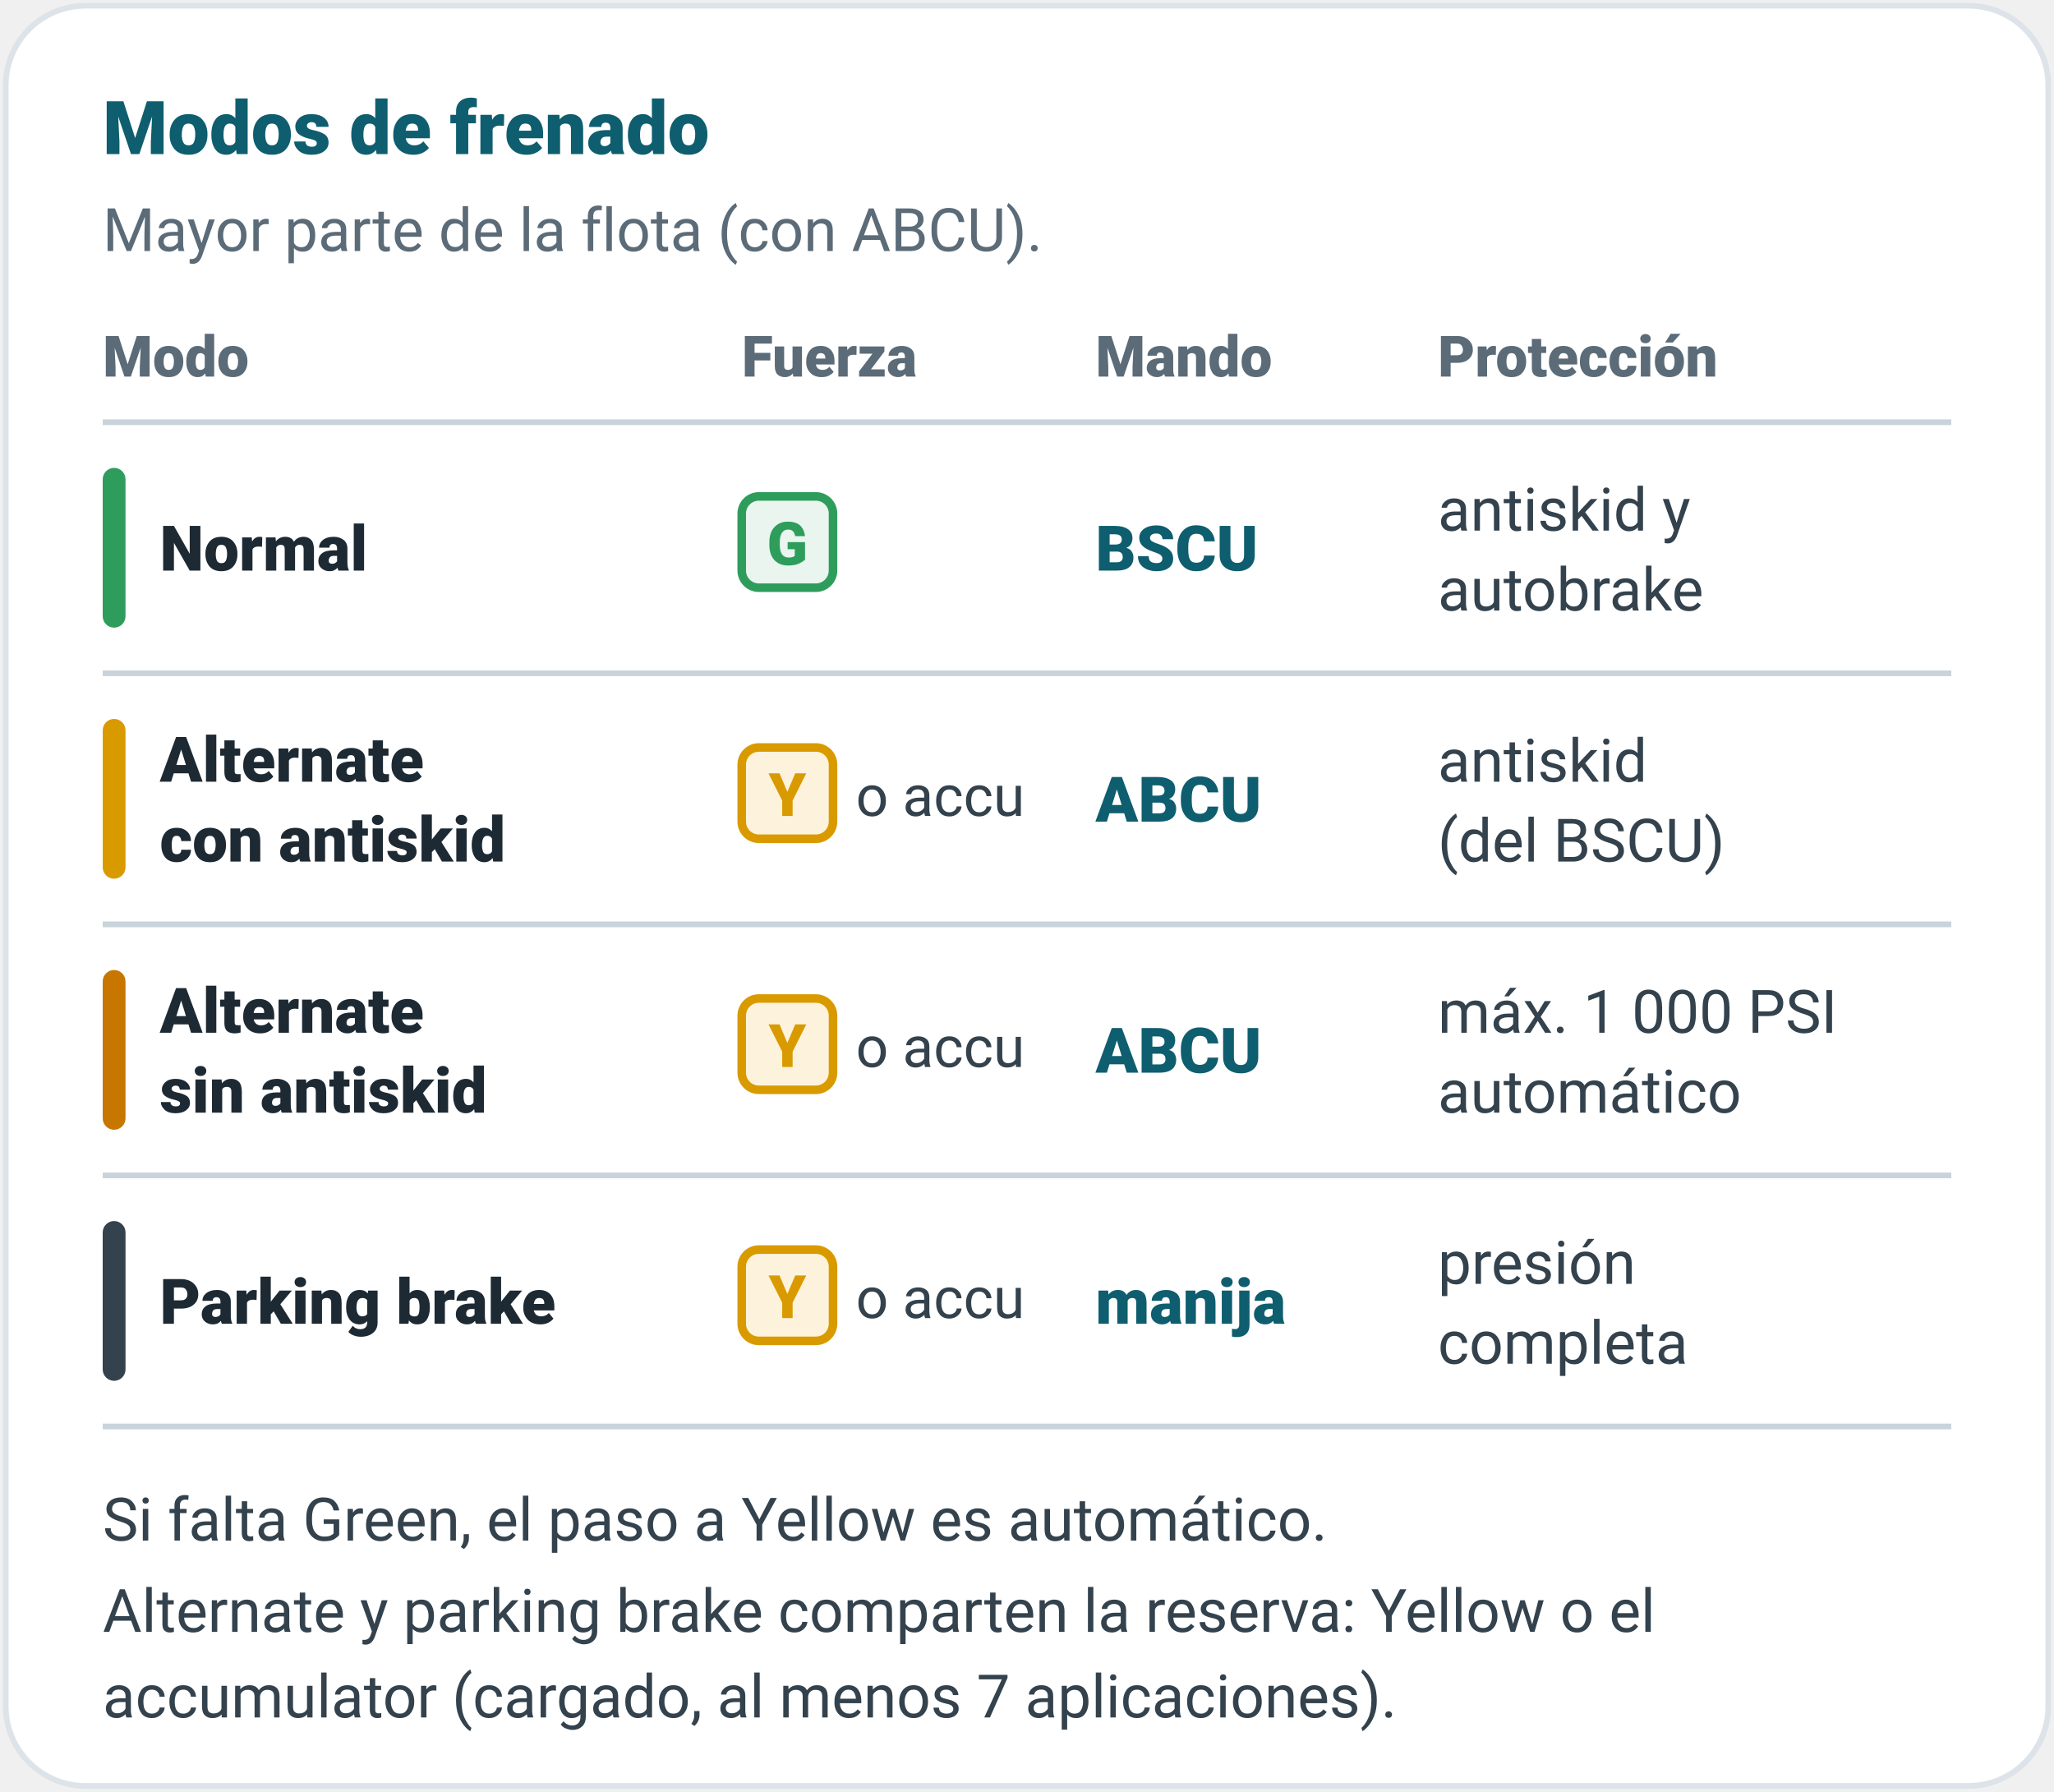
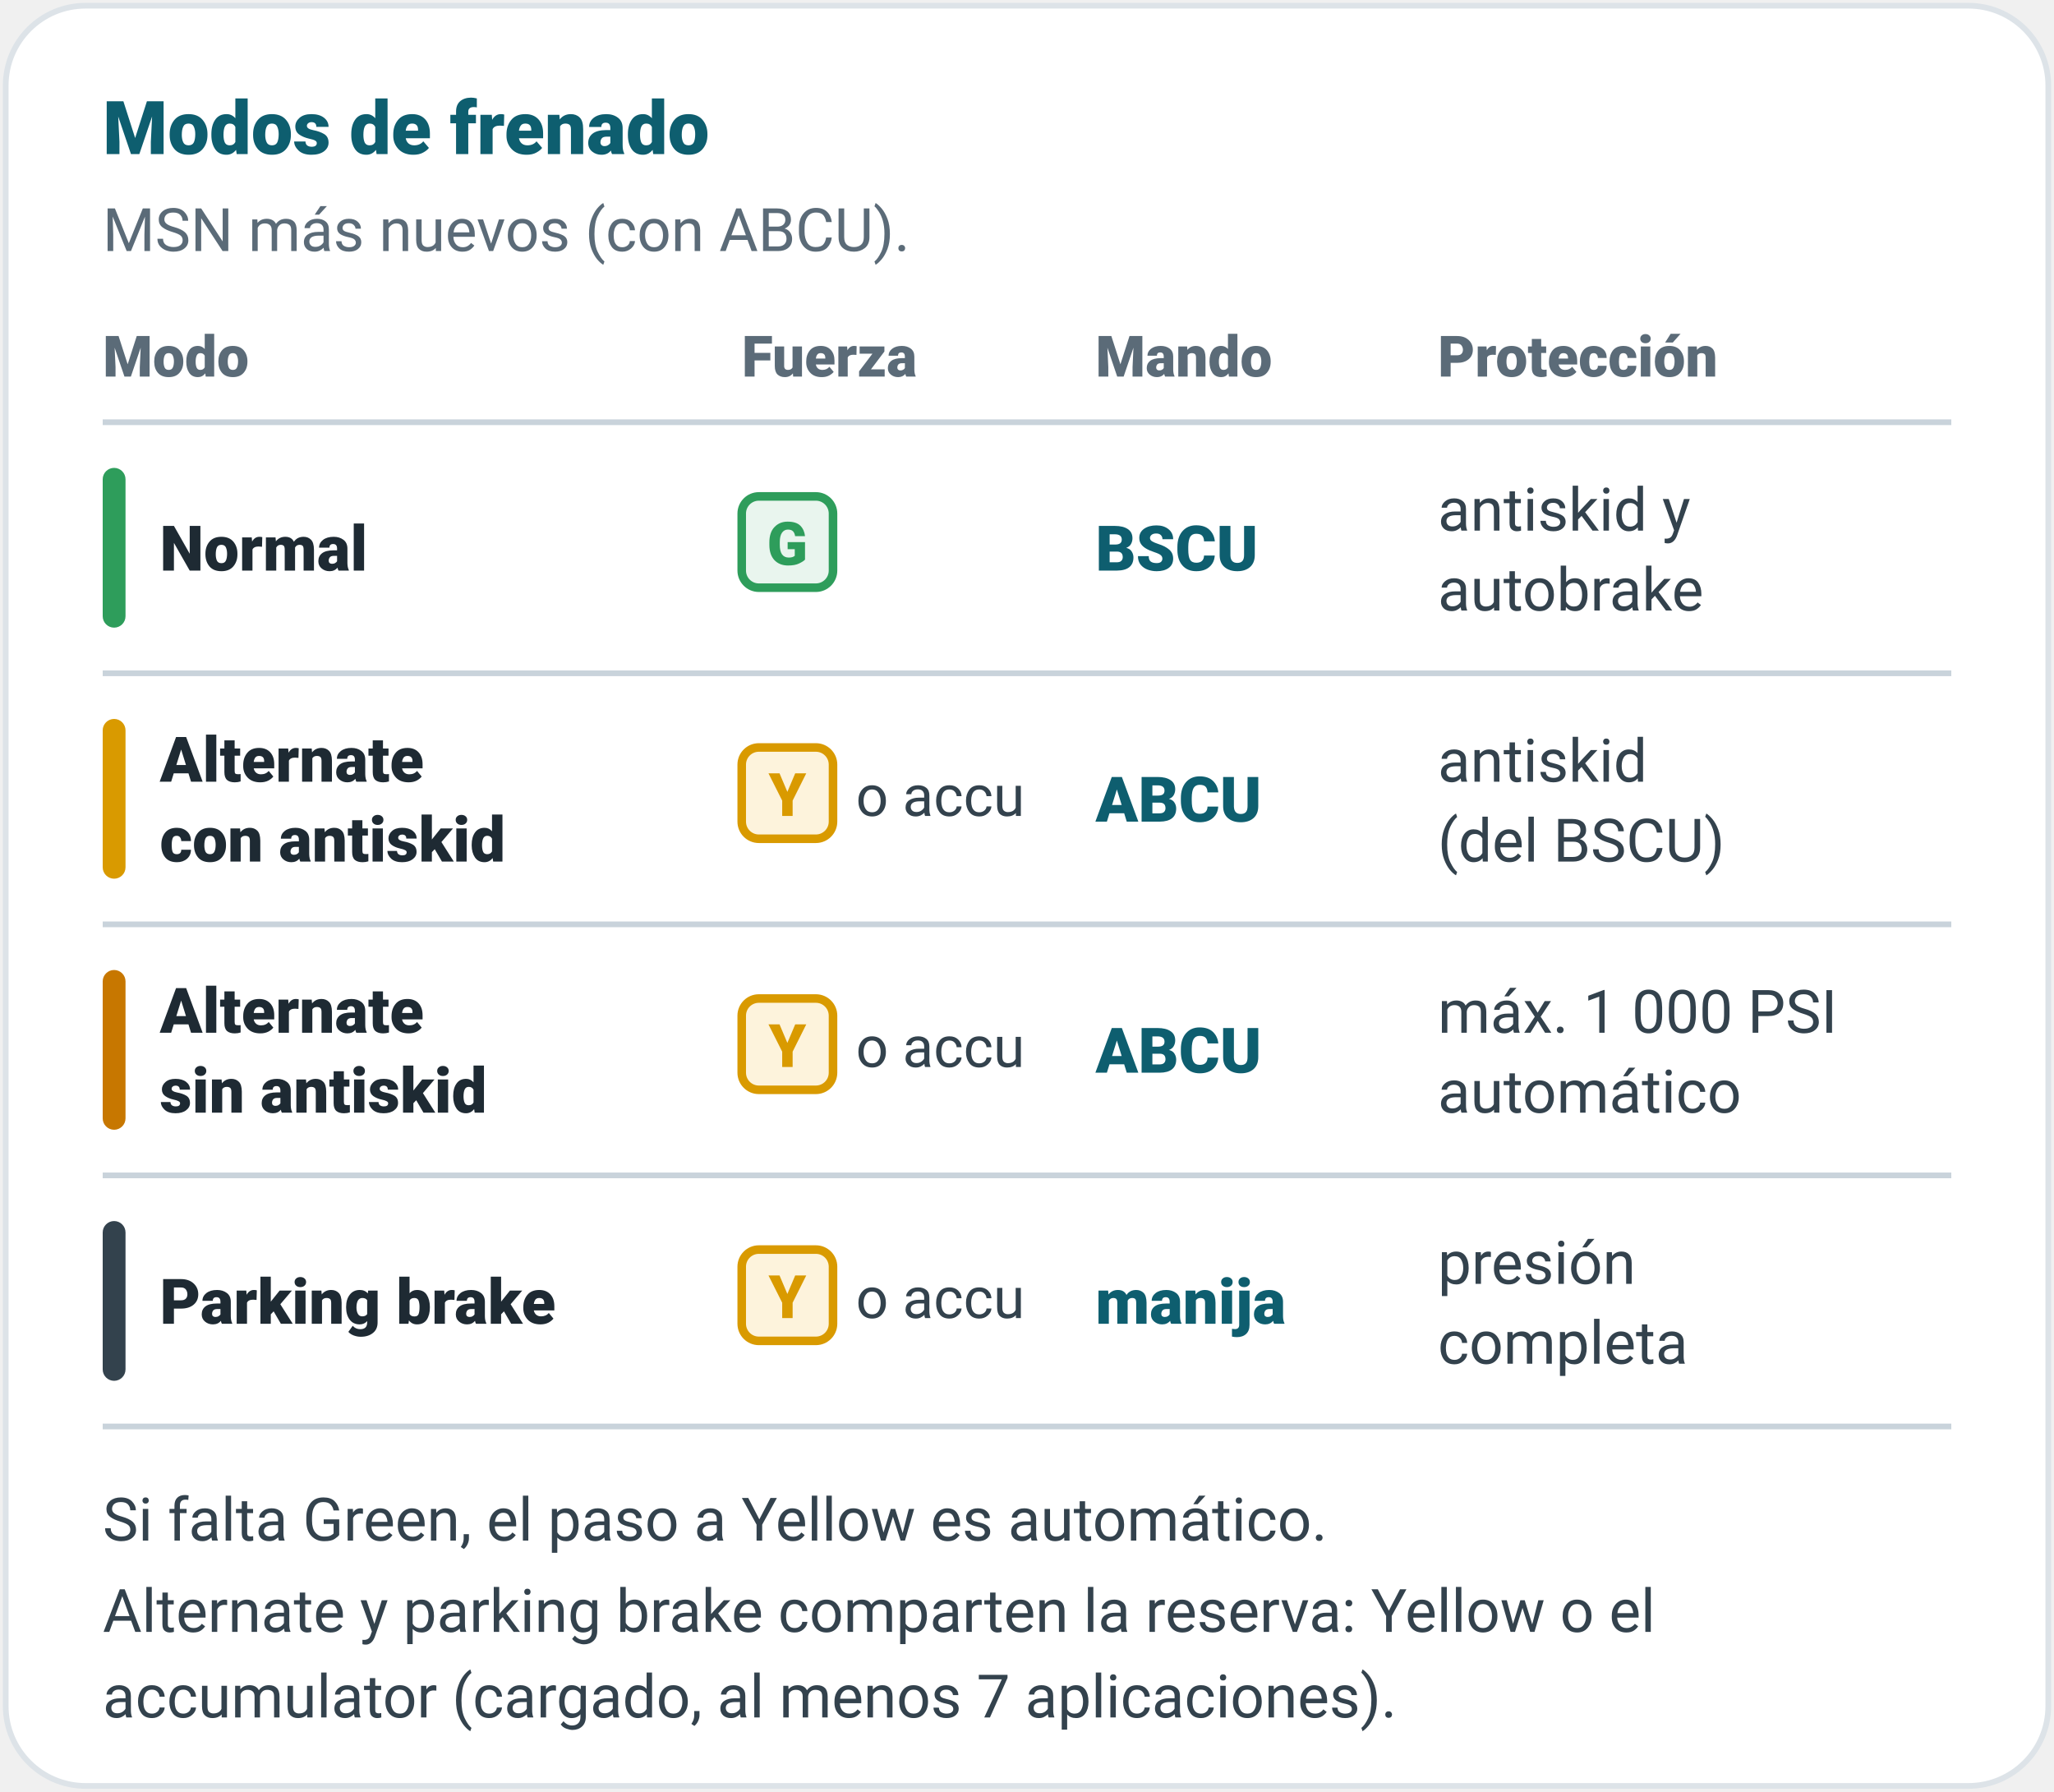
<svg xmlns="http://www.w3.org/2000/svg" viewBox="0 0 360 314" font-family="system-ui, -apple-system, 'Segoe UI', Roboto, sans-serif" role="img" aria-labelledby="t d">
  <rect x="1" y="1" width="358" height="312" rx="14" fill="#FFFFFF" stroke="#DDE3E8" />
  <text x="18" y="27" font-size="13" font-weight="800" fill="#0E5E6F">Modos de frenado</text>
-   <text x="18" y="44" font-size="10.5" fill="#5B6B78">Mayor parte de la flota (con ABCU).</text>
+   <text x="18" y="44" font-size="10.5" fill="#5B6B78">MSN más nuevos (con ABCU).</text>
  <text x="18" y="66" font-size="10" font-weight="800" fill="#5B6B78">Modo</text>
  <text x="130" y="66" font-size="10" font-weight="800" fill="#5B6B78">Fuerza</text>
  <text x="192" y="66" font-size="10" font-weight="800" fill="#5B6B78">Mando</text>
  <text x="252" y="66" font-size="10" font-weight="800" fill="#5B6B78">Protección</text>
  <line x1="18" y1="74" x2="342" y2="74" stroke="#C9D3DB" stroke-width="1" />
  <rect x="18" y="82" width="4" height="28" rx="2" fill="#2E9D5B" stroke="#2E9D5B" stroke-width="0" />
  <text x="28" y="100" font-size="11" font-weight="800" fill="#1E2A33">Normal</text>
  <rect x="130" y="87" width="16" height="16" rx="3" fill="#E9F5EE" stroke="#2E9D5B" stroke-width="1.5" />
  <text x="138" y="99" text-anchor="middle" font-size="10.5" font-weight="800" fill="#2E9D5B">G</text>
  <text x="192" y="100" font-size="11" font-weight="800" fill="#0E5E6F">BSCU</text>
  <text x="252" y="93" font-size="10.5" fill="#33424D">antiskid y</text>
  <text x="252" y="107" font-size="10.5" fill="#33424D">autobrake</text>
  <line x1="18" y1="118" x2="342" y2="118" stroke="#C9D3DB" stroke-width="1" />
  <rect x="18" y="126" width="4" height="28" rx="2" fill="#D99A00" stroke="#D99A00" stroke-width="0" />
  <text x="28" y="137" font-size="11" font-weight="800" fill="#1E2A33">Alternate</text>
  <text x="28" y="151" font-size="11" font-weight="800" fill="#1E2A33">con antiskid</text>
  <rect x="130" y="131" width="16" height="16" rx="3" fill="#FDF3DC" stroke="#D99A00" stroke-width="1.5" />
  <text x="138" y="143" text-anchor="middle" font-size="10.5" font-weight="800" fill="#D99A00">Y</text>
  <text x="150" y="143" font-size="10" fill="#33424D">o accu</text>
  <text x="192" y="144" font-size="11" font-weight="800" fill="#0E5E6F">ABCU</text>
  <text x="252" y="137" font-size="10.5" fill="#33424D">antiskid</text>
  <text x="252" y="151" font-size="10.5" fill="#33424D">(del BSCU)</text>
  <line x1="18" y1="162" x2="342" y2="162" stroke="#C9D3DB" stroke-width="1" />
  <rect x="18" y="170" width="4" height="28" rx="2" fill="#C77700" stroke="#C77700" stroke-width="0" />
  <text x="28" y="181" font-size="11" font-weight="800" fill="#1E2A33">Alternate</text>
  <text x="28" y="195" font-size="11" font-weight="800" fill="#1E2A33">sin antiskid</text>
  <rect x="130" y="175" width="16" height="16" rx="3" fill="#FDF3DC" stroke="#D99A00" stroke-width="1.5" />
  <text x="138" y="187" text-anchor="middle" font-size="10.5" font-weight="800" fill="#D99A00">Y</text>
  <text x="150" y="187" font-size="10" fill="#33424D">o accu</text>
  <text x="192" y="188" font-size="11" font-weight="800" fill="#0E5E6F">ABCU</text>
  <text x="252" y="181" font-size="10.5" fill="#33424D">máx. 1 000 PSI</text>
  <text x="252" y="195" font-size="10.5" fill="#33424D">automático</text>
  <line x1="18" y1="206" x2="342" y2="206" stroke="#C9D3DB" stroke-width="1" />
  <rect x="18" y="214" width="4" height="28" rx="2" fill="#33424D" stroke="#33424D" stroke-width="0" />
  <text x="28" y="232" font-size="11" font-weight="800" fill="#1E2A33">Parking brake</text>
  <rect x="130" y="219" width="16" height="16" rx="3" fill="#FDF3DC" stroke="#D99A00" stroke-width="1.5" />
  <text x="138" y="231" text-anchor="middle" font-size="10.5" font-weight="800" fill="#D99A00">Y</text>
  <text x="150" y="231" font-size="10" fill="#33424D">o accu</text>
  <text x="192" y="232" font-size="11" font-weight="800" fill="#0E5E6F">manija</text>
  <text x="252" y="225" font-size="10.5" fill="#33424D">presión</text>
  <text x="252" y="239" font-size="10.5" fill="#33424D">completa</text>
  <line x1="18" y1="250" x2="342" y2="250" stroke="#C9D3DB" stroke-width="1" />
  <text x="18" y="270" font-size="10.5" fill="#33424D">Si falta Green, el paso a Yellow es automático.</text>
  <text x="18" y="286" font-size="10.5" fill="#33424D">Alternate y parking brake comparten la reserva: Yellow o el</text>
  <text x="18" y="301" font-size="10.5" fill="#33424D">accumulator (cargado, al menos 7 aplicaciones).</text>
</svg>
